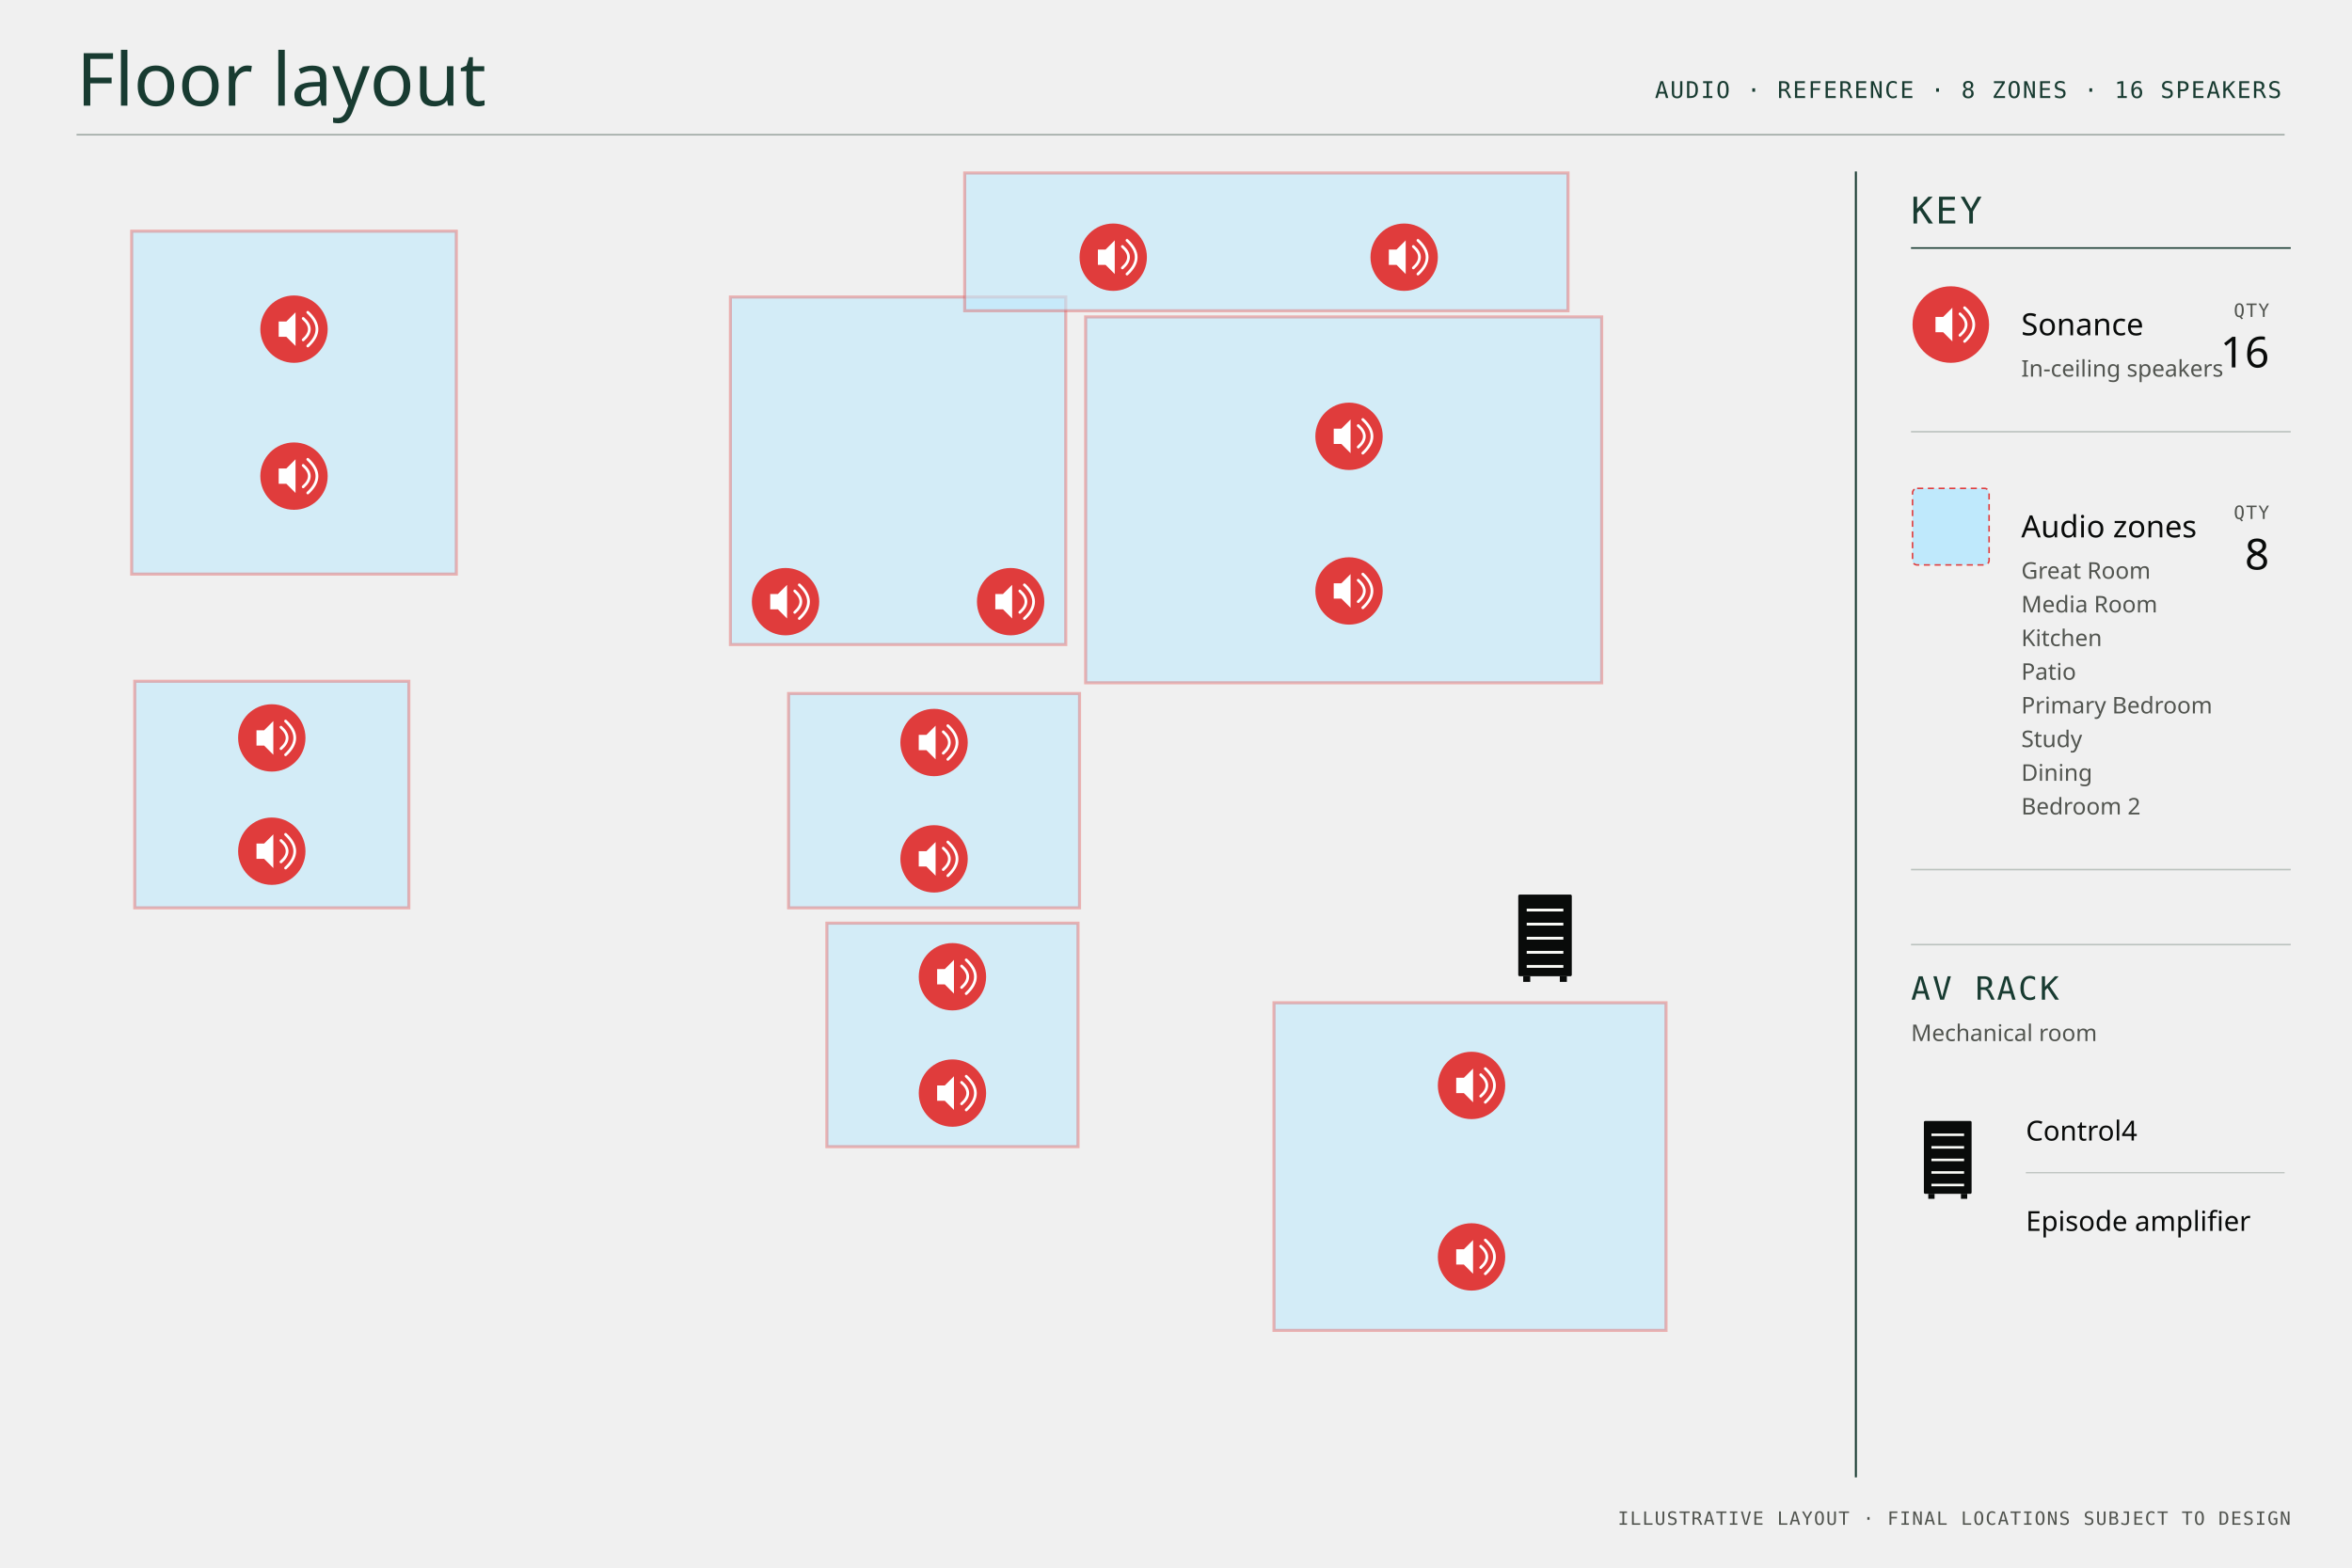
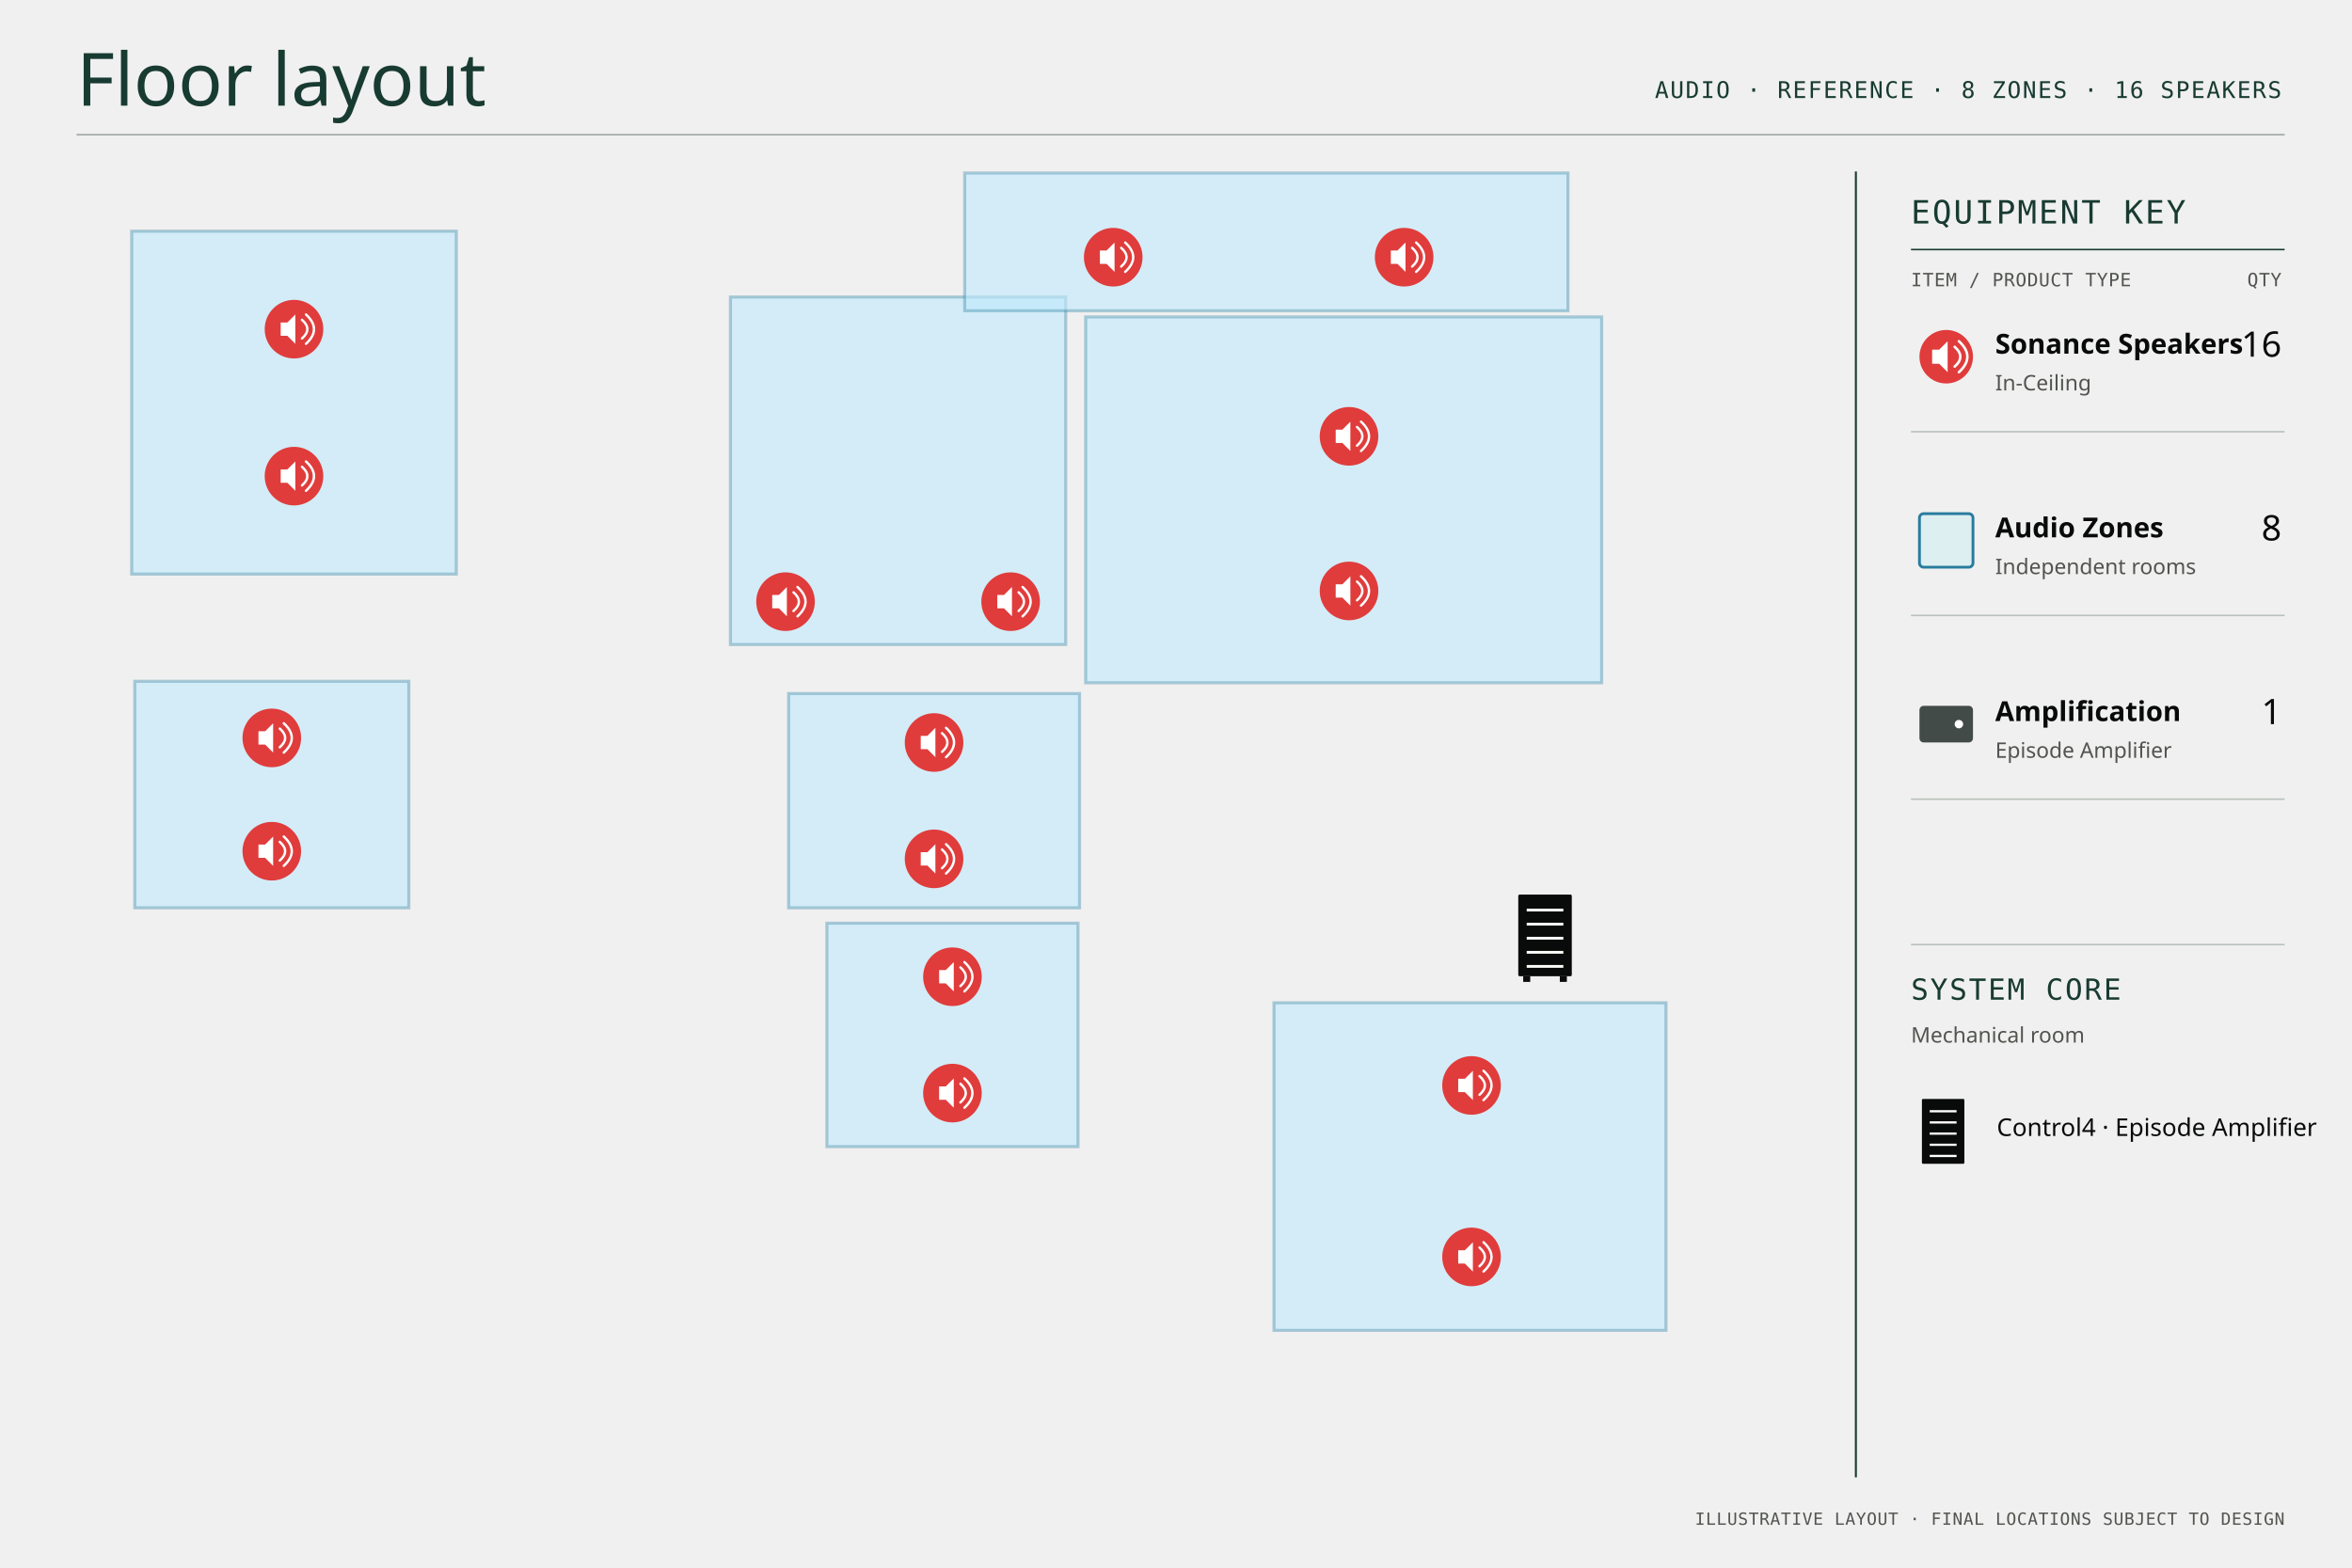
<svg xmlns="http://www.w3.org/2000/svg" viewBox="0 0 1536 1024" width="1536" height="1024" role="img" aria-label="Audio Reference floor layout and equipment key">
  <text x="50" y="69" fill="#183B31" font-family="Schibsted Grotesk,sans-serif" font-size="48">Floor layout</text>
  <text x="1490" y="64" fill="#183B31" font-family="IBM Plex Mono,monospace" font-size="15" letter-spacing=".065em" text-anchor="end">AUDIO · REFERENCE · 8 ZONES · 16 SPEAKERS</text>
  <line x1="50" y1="88" x2="1492" y2="88" stroke="#9DA7A3" stroke-width="1" />
-   <rect x="709" y="207" width="337" height="239" fill="#BFE9FC" fill-opacity=".60" stroke="#E03C3C" stroke-opacity=".35" stroke-width="2" />
-   <g transform="translate(881,285)">
+   <rect x="709" y="207" width="337" height="239" fill="#BFE9FC" fill-opacity=".60" stroke="#287C9E" stroke-opacity=".35" stroke-width="2" />
+   <g transform="translate(881,285) scale(.87)">
    <circle r="22" fill="#E03C3C" />
    <path d="M-10 -5h5l6 -6v22l-6 -6h-5z" fill="white" />
    <path d="M6 -7q8 7 0 14M9 -11q12 11 0 22" fill="none" stroke="white" stroke-width="1.8" stroke-linecap="round" />
  </g>
-   <g transform="translate(881,386)">
+   <g transform="translate(881,386) scale(.87)">
    <circle r="22" fill="#E03C3C" />
    <path d="M-10 -5h5l6 -6v22l-6 -6h-5z" fill="white" />
    <path d="M6 -7q8 7 0 14M9 -11q12 11 0 22" fill="none" stroke="white" stroke-width="1.8" stroke-linecap="round" />
  </g>
-   <rect x="832" y="655" width="256" height="214" fill="#BFE9FC" fill-opacity=".60" stroke="#E03C3C" stroke-opacity=".35" stroke-width="2" />
-   <g transform="translate(961,709)">
+   <rect x="832" y="655" width="256" height="214" fill="#BFE9FC" fill-opacity=".60" stroke="#287C9E" stroke-opacity=".35" stroke-width="2" />
+   <g transform="translate(961,709) scale(.87)">
    <circle r="22" fill="#E03C3C" />
    <path d="M-10 -5h5l6 -6v22l-6 -6h-5z" fill="white" />
    <path d="M6 -7q8 7 0 14M9 -11q12 11 0 22" fill="none" stroke="white" stroke-width="1.8" stroke-linecap="round" />
  </g>
-   <g transform="translate(961,821)">
+   <g transform="translate(961,821) scale(.87)">
    <circle r="22" fill="#E03C3C" />
    <path d="M-10 -5h5l6 -6v22l-6 -6h-5z" fill="white" />
    <path d="M6 -7q8 7 0 14M9 -11q12 11 0 22" fill="none" stroke="white" stroke-width="1.8" stroke-linecap="round" />
  </g>
-   <rect x="477" y="194" width="219" height="227" fill="#BFE9FC" fill-opacity=".60" stroke="#E03C3C" stroke-opacity=".35" stroke-width="2" />
-   <g transform="translate(513,393)">
+   <rect x="477" y="194" width="219" height="227" fill="#BFE9FC" fill-opacity=".60" stroke="#287C9E" stroke-opacity=".35" stroke-width="2" />
+   <g transform="translate(513,393) scale(.87)">
    <circle r="22" fill="#E03C3C" />
    <path d="M-10 -5h5l6 -6v22l-6 -6h-5z" fill="white" />
    <path d="M6 -7q8 7 0 14M9 -11q12 11 0 22" fill="none" stroke="white" stroke-width="1.8" stroke-linecap="round" />
  </g>
-   <g transform="translate(660,393)">
+   <g transform="translate(660,393) scale(.87)">
    <circle r="22" fill="#E03C3C" />
    <path d="M-10 -5h5l6 -6v22l-6 -6h-5z" fill="white" />
    <path d="M6 -7q8 7 0 14M9 -11q12 11 0 22" fill="none" stroke="white" stroke-width="1.8" stroke-linecap="round" />
  </g>
-   <rect x="630" y="113" width="394" height="90" fill="#BFE9FC" fill-opacity=".60" stroke="#E03C3C" stroke-opacity=".35" stroke-width="2" />
-   <g transform="translate(727,168)">
+   <rect x="630" y="113" width="394" height="90" fill="#BFE9FC" fill-opacity=".60" stroke="#287C9E" stroke-opacity=".35" stroke-width="2" />
+   <g transform="translate(727,168) scale(.87)">
    <circle r="22" fill="#E03C3C" />
    <path d="M-10 -5h5l6 -6v22l-6 -6h-5z" fill="white" />
    <path d="M6 -7q8 7 0 14M9 -11q12 11 0 22" fill="none" stroke="white" stroke-width="1.8" stroke-linecap="round" />
  </g>
-   <g transform="translate(917,168)">
+   <g transform="translate(917,168) scale(.87)">
    <circle r="22" fill="#E03C3C" />
    <path d="M-10 -5h5l6 -6v22l-6 -6h-5z" fill="white" />
    <path d="M6 -7q8 7 0 14M9 -11q12 11 0 22" fill="none" stroke="white" stroke-width="1.8" stroke-linecap="round" />
  </g>
-   <rect x="86" y="151" width="212" height="224" fill="#BFE9FC" fill-opacity=".60" stroke="#E03C3C" stroke-opacity=".35" stroke-width="2" />
-   <g transform="translate(192,215)">
+   <rect x="86" y="151" width="212" height="224" fill="#BFE9FC" fill-opacity=".60" stroke="#287C9E" stroke-opacity=".35" stroke-width="2" />
+   <g transform="translate(192,215) scale(.87)">
    <circle r="22" fill="#E03C3C" />
    <path d="M-10 -5h5l6 -6v22l-6 -6h-5z" fill="white" />
    <path d="M6 -7q8 7 0 14M9 -11q12 11 0 22" fill="none" stroke="white" stroke-width="1.8" stroke-linecap="round" />
  </g>
-   <g transform="translate(192,311)">
+   <g transform="translate(192,311) scale(.87)">
    <circle r="22" fill="#E03C3C" />
    <path d="M-10 -5h5l6 -6v22l-6 -6h-5z" fill="white" />
    <path d="M6 -7q8 7 0 14M9 -11q12 11 0 22" fill="none" stroke="white" stroke-width="1.8" stroke-linecap="round" />
  </g>
-   <rect x="540" y="603" width="164" height="146" fill="#BFE9FC" fill-opacity=".60" stroke="#E03C3C" stroke-opacity=".35" stroke-width="2" />
-   <g transform="translate(622,638)">
+   <rect x="540" y="603" width="164" height="146" fill="#BFE9FC" fill-opacity=".60" stroke="#287C9E" stroke-opacity=".35" stroke-width="2" />
+   <g transform="translate(622,638) scale(.87)">
    <circle r="22" fill="#E03C3C" />
    <path d="M-10 -5h5l6 -6v22l-6 -6h-5z" fill="white" />
    <path d="M6 -7q8 7 0 14M9 -11q12 11 0 22" fill="none" stroke="white" stroke-width="1.8" stroke-linecap="round" />
  </g>
-   <g transform="translate(622,714)">
+   <g transform="translate(622,714) scale(.87)">
    <circle r="22" fill="#E03C3C" />
    <path d="M-10 -5h5l6 -6v22l-6 -6h-5z" fill="white" />
    <path d="M6 -7q8 7 0 14M9 -11q12 11 0 22" fill="none" stroke="white" stroke-width="1.8" stroke-linecap="round" />
  </g>
-   <rect x="515" y="453" width="190" height="140" fill="#BFE9FC" fill-opacity=".60" stroke="#E03C3C" stroke-opacity=".35" stroke-width="2" />
-   <g transform="translate(610,485)">
+   <rect x="515" y="453" width="190" height="140" fill="#BFE9FC" fill-opacity=".60" stroke="#287C9E" stroke-opacity=".35" stroke-width="2" />
+   <g transform="translate(610,485) scale(.87)">
    <circle r="22" fill="#E03C3C" />
    <path d="M-10 -5h5l6 -6v22l-6 -6h-5z" fill="white" />
    <path d="M6 -7q8 7 0 14M9 -11q12 11 0 22" fill="none" stroke="white" stroke-width="1.8" stroke-linecap="round" />
  </g>
-   <g transform="translate(610,561)">
+   <g transform="translate(610,561) scale(.87)">
    <circle r="22" fill="#E03C3C" />
    <path d="M-10 -5h5l6 -6v22l-6 -6h-5z" fill="white" />
    <path d="M6 -7q8 7 0 14M9 -11q12 11 0 22" fill="none" stroke="white" stroke-width="1.8" stroke-linecap="round" />
  </g>
-   <rect x="88" y="445" width="179" height="148" fill="#BFE9FC" fill-opacity=".60" stroke="#E03C3C" stroke-opacity=".35" stroke-width="2" />
-   <g transform="translate(177.5,482)">
+   <rect x="88" y="445" width="179" height="148" fill="#BFE9FC" fill-opacity=".60" stroke="#287C9E" stroke-opacity=".35" stroke-width="2" />
+   <g transform="translate(177.5,482) scale(.87)">
    <circle r="22" fill="#E03C3C" />
    <path d="M-10 -5h5l6 -6v22l-6 -6h-5z" fill="white" />
    <path d="M6 -7q8 7 0 14M9 -11q12 11 0 22" fill="none" stroke="white" stroke-width="1.8" stroke-linecap="round" />
  </g>
-   <g transform="translate(177.5,556)">
+   <g transform="translate(177.5,556) scale(.87)">
    <circle r="22" fill="#E03C3C" />
    <path d="M-10 -5h5l6 -6v22l-6 -6h-5z" fill="white" />
    <path d="M6 -7q8 7 0 14M9 -11q12 11 0 22" fill="none" stroke="white" stroke-width="1.8" stroke-linecap="round" />
  </g>
  <g transform="translate(1009,611) scale(0.92)">
    <rect x="-19" y="-29" width="38" height="58" rx="1" fill="#090B0A" />
    <path d="M-13 -18h26M-13 -8h26M-13 2h26M-13 12h26M-13 22h26" stroke="#FAFBF7" stroke-width="2" />
    <path d="M-13 29v4m26 -4v4" stroke="#090B0A" stroke-width="5" />
  </g>
  <line x1="1212" y1="112" x2="1212" y2="965" stroke="#183B31" stroke-width="1.3" />
-   <text x="1248" y="146" fill="#183B31" font-family="IBM Plex Mono,monospace" font-size="24" letter-spacing=".065em">KEY</text>
-   <line x1="1248" y1="162" x2="1496" y2="162" stroke="#183B31" stroke-width="1" />
-   <g>
-     <g transform="translate(1274,212)">
-       <circle r="25" fill="#E03C3C" />
-       <path d="M-10 -5h5l6 -6v22l-6 -6h-5z" fill="white" />
-       <path d="M6 -7q8 7 0 14M9 -11q12 11 0 22" fill="none" stroke="white" stroke-width="1.8" stroke-linecap="round" />
-     </g>
-     <text x="1320" y="219" fill="#090B0A" font-family="Instrument Sans,sans-serif" font-size="20">Sonance</text>
-     <text x="1320" y="246" fill="#51544F" font-family="Instrument Sans,sans-serif" font-size="15">In-ceiling speakers</text>
-     <text x="1482" y="207" fill="#51544F" font-family="IBM Plex Mono,monospace" font-size="12" letter-spacing=".065em" text-anchor="end">QTY</text>
-     <text x="1482" y="240" fill="#090B0A" font-family="Instrument Sans,sans-serif" font-size="28" text-anchor="end">16</text>
-     <line x1="1248" y1="282" x2="1496" y2="282" stroke="#BBC2BE" stroke-width="1" />
+   <text x="1248" y="146" fill="#183B31" font-family="IBM Plex Mono,monospace" font-size="21" letter-spacing=".06em">EQUIPMENT KEY</text>
+   <line x1="1248" y1="163" x2="1492" y2="163" stroke="#183B31" stroke-width="1" />
+   <text x="1248" y="187" fill="#51544F" font-family="IBM Plex Mono,monospace" font-size="12" letter-spacing=".03em">ITEM / PRODUCT TYPE</text>
+   <text x="1490" y="187" fill="#51544F" font-family="IBM Plex Mono,monospace" font-size="12" letter-spacing=".03em" text-anchor="end">QTY</text>
+   <g transform="translate(1271,233) scale(0.92)">
+     <circle r="19" fill="#E03C3C" />
+     <path d="M-10 -5h5l6 -6v22l-6 -6h-5z" fill="white" />
+     <path d="M6 -7q8 7 0 14M9 -11q12 11 0 22" fill="none" stroke="white" stroke-width="1.8" stroke-linecap="round" />
  </g>
-   <g>
-     <rect x="1249" y="319" width="50" height="50" rx="3" fill="#BFE9FC" stroke="#E03C3C" stroke-dasharray="4 3" />
-     <text x="1320" y="351" fill="#090B0A" font-family="Instrument Sans,sans-serif" font-size="20">Audio zones</text>
-     <text x="1320" y="378" fill="#51544F" font-family="Instrument Sans,sans-serif" font-size="15">Great Room<tspan x="1320" dy="22">Media Room</tspan>
-       <tspan x="1320" dy="22">Kitchen</tspan>
-       <tspan x="1320" dy="22">Patio</tspan>
-       <tspan x="1320" dy="22">Primary Bedroom</tspan>
-       <tspan x="1320" dy="22">Study</tspan>
-       <tspan x="1320" dy="22">Dining</tspan>
-       <tspan x="1320" dy="22">Bedroom 2</tspan>
-     </text>
-     <text x="1482" y="339" fill="#51544F" font-family="IBM Plex Mono,monospace" font-size="12" letter-spacing=".065em" text-anchor="end">QTY</text>
-     <text x="1482" y="372" fill="#090B0A" font-family="Instrument Sans,sans-serif" font-size="28" text-anchor="end">8</text>
-     <line x1="1248" y1="568" x2="1496" y2="568" stroke="#BBC2BE" stroke-width="1" />
+   <text x="1303" y="231" fill="#090B0A" font-family="Instrument Sans,sans-serif" font-size="18" font-weight="600">Sonance Speakers</text>
+   <text x="1303" y="255" fill="#51544F" font-family="Instrument Sans,sans-serif" font-size="14">In-Ceiling</text>
+   <text x="1490" y="233" fill="#090B0A" font-family="Instrument Sans,sans-serif" font-size="23" text-anchor="end">16</text>
+   <line x1="1248" y1="282" x2="1492" y2="282" stroke="#B8C1BC" stroke-width="1" />
+   <g transform="translate(1271,353) scale(0.92)">
+     <rect x="-19" y="-19" width="38" height="38" rx="3" fill="#DDEFF1" stroke="#287C9E" stroke-width="2" />
  </g>
-   <line x1="1248" y1="617" x2="1496" y2="617" stroke="#BBC2BE" stroke-width="1" />
-   <text x="1248" y="653" fill="#183B31" font-family="IBM Plex Mono,monospace" font-size="21" letter-spacing=".065em">AV RACK</text>
-   <text x="1248" y="680" fill="#51544F" font-family="Instrument Sans,sans-serif" font-size="15">Mechanical room</text>
-   <g transform="translate(1272,756) scale(0.82)">
+   <text x="1303" y="351" fill="#090B0A" font-family="Instrument Sans,sans-serif" font-size="18" font-weight="600">Audio Zones</text>
+   <text x="1303" y="375" fill="#51544F" font-family="Instrument Sans,sans-serif" font-size="14">Independent rooms</text>
+   <text x="1490" y="353" fill="#090B0A" font-family="Instrument Sans,sans-serif" font-size="23" text-anchor="end">8</text>
+   <line x1="1248" y1="402" x2="1492" y2="402" stroke="#B8C1BC" stroke-width="1" />
+   <g transform="translate(1271,473) scale(0.92)">
+     <rect x="-19" y="-13" width="38" height="26" rx="3" fill="#434B48" />
+     <circle cx="9" cy="0" r="3" fill="white" />
+   </g>
+   <text x="1303" y="471" fill="#090B0A" font-family="Instrument Sans,sans-serif" font-size="18" font-weight="600">Amplification</text>
+   <text x="1303" y="495" fill="#51544F" font-family="Instrument Sans,sans-serif" font-size="14">Episode Amplifier</text>
+   <text x="1490" y="473" fill="#090B0A" font-family="Instrument Sans,sans-serif" font-size="23" text-anchor="end">1</text>
+   <line x1="1248" y1="522" x2="1492" y2="522" stroke="#B8C1BC" stroke-width="1" />
+   <line x1="1248" y1="617" x2="1492" y2="617" stroke="#B8C1BC" stroke-width="1" />
+   <text x="1248" y="653" fill="#183B31" font-family="IBM Plex Mono,monospace" font-size="19" letter-spacing=".06em">SYSTEM CORE</text>
+   <text x="1248" y="681" fill="#51544F" font-family="Instrument Sans,sans-serif" font-size="14">Mechanical room</text>
+   <g transform="translate(1269,739) scale(.73)">
    <rect x="-19" y="-29" width="38" height="58" rx="1" fill="#090B0A" />
-     <path d="M-13 -18h26M-13 -8h26M-13 2h26M-13 12h26M-13 22h26" stroke="#FAFBF7" stroke-width="2" />
-     <path d="M-13 29v4m26 -4v4" stroke="#090B0A" stroke-width="5" />
+     <line x1="-12" y1="-18" x2="12" y2="-18" stroke="white" stroke-width="2" />
+     <line x1="-12" y1="-8" x2="12" y2="-8" stroke="white" stroke-width="2" />
+     <line x1="-12" y1="2" x2="12" y2="2" stroke="white" stroke-width="2" />
+     <line x1="-12" y1="12" x2="12" y2="12" stroke="white" stroke-width="2" />
+     <line x1="-12" y1="22" x2="12" y2="22" stroke="white" stroke-width="2" />
  </g>
-   <text x="1323" y="745" fill="#090B0A" font-family="Instrument Sans,sans-serif" font-size="18">Control4</text>
-   <line x1="1323" y1="766" x2="1492" y2="766" stroke="#BCC2BE" stroke-width=".8" />
-   <text x="1323" y="804" fill="#090B0A" font-family="Instrument Sans,sans-serif" font-size="18">Episode amplifier</text>
-   <text x="1496" y="996" fill="#51544F" font-family="IBM Plex Mono,monospace" font-size="12" letter-spacing=".065em" text-anchor="end">ILLUSTRATIVE LAYOUT · FINAL LOCATIONS SUBJECT TO DESIGN</text>
+   <text x="1304" y="742" fill="#090B0A" font-family="Instrument Sans,sans-serif" font-size="16">Control4 · Episode Amplifier</text>
+   <text x="1492" y="996" fill="#51544F" font-family="IBM Plex Mono,monospace" font-size="11" letter-spacing=".035em" text-anchor="end">ILLUSTRATIVE LAYOUT · FINAL LOCATIONS SUBJECT TO DESIGN</text>
</svg>
